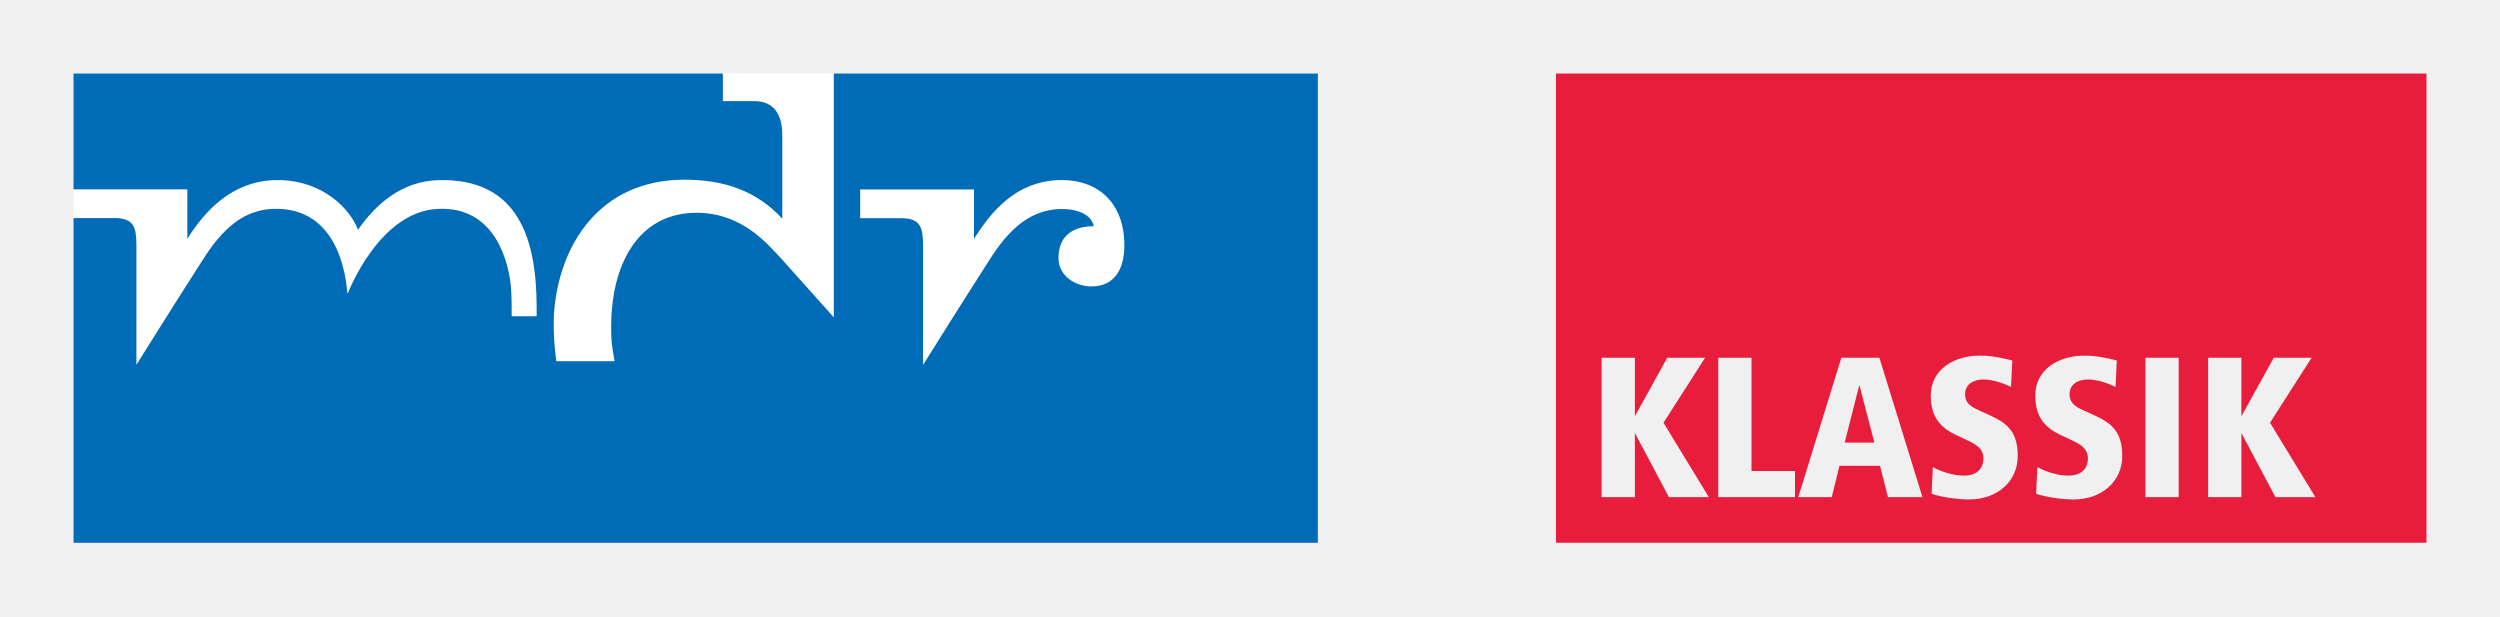
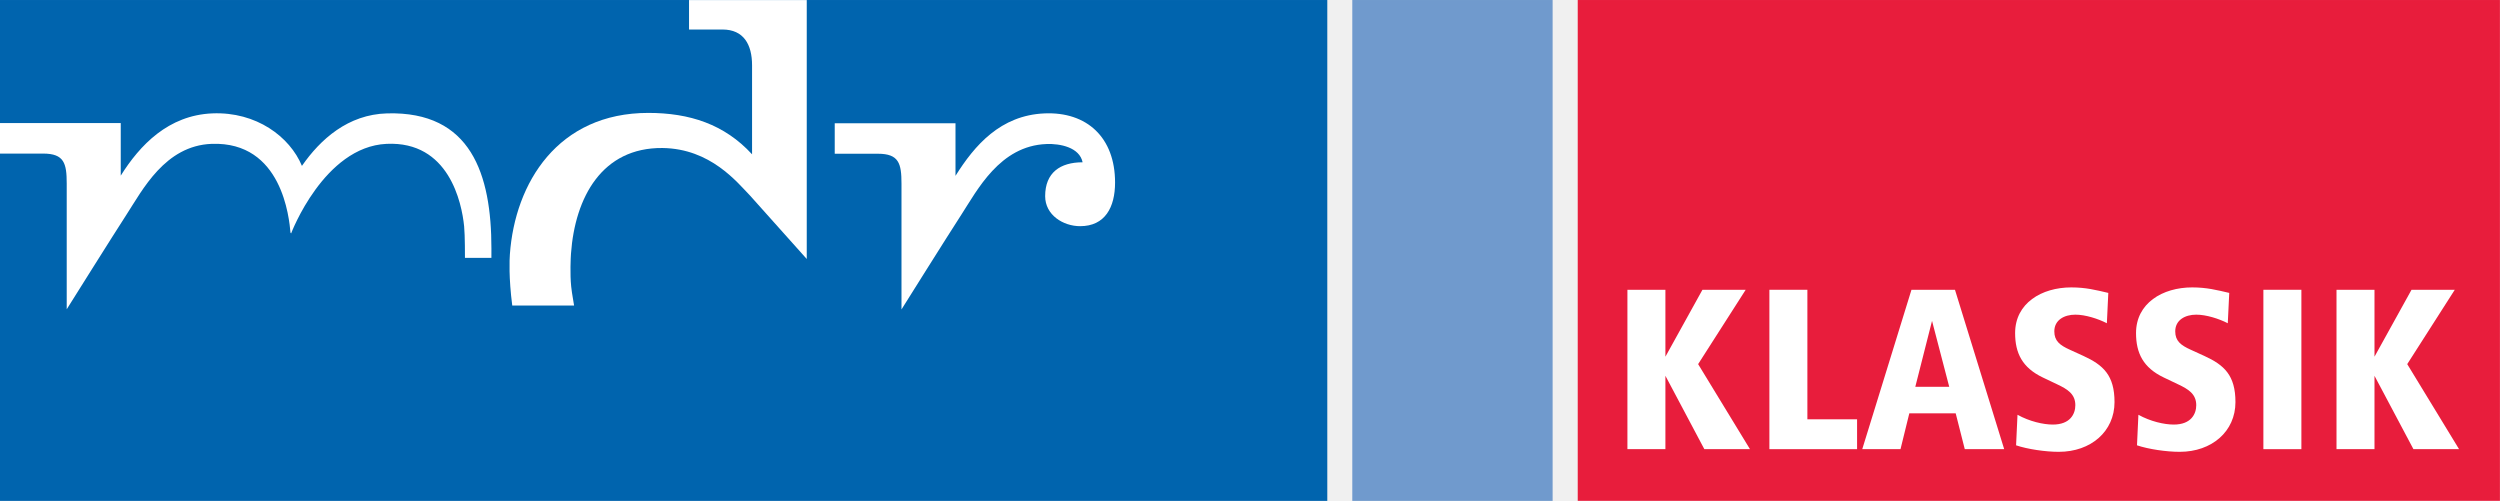
- <svg xmlns="http://www.w3.org/2000/svg" version="1.0" width="602.362" height="148.5" id="svg2203">
-   <defs id="defs2205" />
-   <g id="layer1">
-     <g transform="translate(195.4668,-43.82646)" id="g2216">
-       <polygon points="16500000,3691340 10580600,3691340 10580600,500700 10580600,500700 16500000,500700 " transform="matrix(3.543307e-5,0,0,3.543307e-5,-195.4675,43.80804)" id="polygon2184" style="fill:#ffffff;fill-rule:evenodd" />
-       <path d="m 179.436,61.549 209.744,0 0,113.054 -209.744,0 0,-113.054 0,0 z m 36.839,102.065 -10.929,-17.932 10.023,-15.665 -9.117,0 -7.804,14.105 0,-14.105 -8.009,0 0,33.597 8.009,0 0,-15.461 8.207,15.461 9.621,0 z m 20.752,0 0,-6.296 -10.478,0 0,-27.3 -8.009,0 0,33.597 18.487,0 z m 30.711,0 -10.374,-33.597 -9.169,0 -10.374,33.597 8.06,0 1.863,-7.558 9.772,0 1.911,7.558 8.311,0 z m -11.583,-13.147 -7.154,0 3.527,-13.902 3.627,13.902 z m 34.537,3.223 c 0,-5.642 -2.366,-7.808 -6.548,-9.719 l -2.868,-1.309 c -2.115,-0.958 -3.276,-1.864 -3.276,-3.878 0,-2.371 2.068,-3.528 4.434,-3.528 2.114,0 4.784,0.859 6.647,1.812 l 0.303,-6.396 c -2.617,-0.603 -4.732,-1.157 -7.804,-1.157 -6.249,0 -11.839,3.323 -11.839,9.619 0,4.23 1.512,7.302 5.842,9.368 l 3.072,1.461 c 2.119,1.006 3.779,2.014 3.779,4.381 0,1.812 -1.058,4.082 -4.732,4.082 -2.015,0 -4.936,-0.658 -7.458,-2.066 l -0.299,6.447 c 2.418,0.806 6.145,1.361 9.013,1.361 6.751,0 11.734,-4.281 11.734,-10.478 z m 25.186,0 c 0,-5.642 -2.371,-7.808 -6.548,-9.719 l -2.873,-1.309 c -2.115,-0.958 -3.272,-1.864 -3.272,-3.878 0,-2.371 2.063,-3.528 4.429,-3.528 2.118,0 4.788,0.859 6.65,1.812 l 0.3,-6.396 c -2.617,-0.603 -4.732,-1.157 -7.804,-1.157 -6.245,0 -11.835,3.323 -11.835,9.619 0,4.23 1.509,7.302 5.842,9.368 l 3.072,1.461 c 2.115,1.006 3.775,2.014 3.775,4.381 0,1.812 -1.058,4.082 -4.732,4.082 -2.015,0 -4.936,-0.658 -7.454,-2.066 l -0.303,6.447 c 2.417,0.806 6.144,1.361 9.017,1.361 6.748,0 11.736,-4.281 11.736,-10.478 z m 5.59,9.924 8.008,0 0,-33.597 -8.008,0 0,33.597 z m 40.946,0 -10.928,-17.932 10.022,-15.665 -9.117,0 -7.809,14.105 0,-14.105 -8.008,0 0,33.597 8.008,0 0,-15.461 8.212,15.461 9.62,0 z" id="path2186" style="fill:#e81d3c;fill-rule:evenodd" />
-       <rect width="299.813" height="113.054" x="-177.751" y="61.549" id="rect2188" style="fill:#ffffff;fill-rule:evenodd" />
-       <path d="m -177.751,61.549 156.457,0 0,6.642 7.593,0 c 4.82,0 6.72,3.415 6.72,8.112 l 0,20.212 c -6.282,-6.833 -14.218,-9.396 -23.562,-9.396 -20.51,0 -30.267,15.848 -31.431,32.12 -0.077,1.108 -0.289,5.196 0.543,11.62 l 14.039,0 c 0,-0.255 -0.491,-2.624 -0.66,-4.315 -0.295,-2.892 -0.108,-6.556 -0.043,-7.452 0.915,-12.86 7.084,-24.129 20.763,-24.001 10.952,0.14 16.988,7.828 19.908,10.821 l 12.856,14.375 0,-58.737 116.629,0 0,113.054 -299.813,0 0,-78.24 9.816,0 c 4.764,0 5.34,2.212 5.34,6.776 l 0,28.572 c 0,0 10.7,-17.076 13.58,-21.497 3.597,-5.515 8.735,-15.668 19.332,-16.06 16.024,-0.587 17.611,16.936 17.9,20.177 l 0.144,0.144 c 0,0 7.444,-19.644 21.651,-20.321 14.188,-0.676 17.095,13.368 17.628,18.725 0.213,2.1 0.185,7.156 0.185,7.156 l 6.008,0 c 0.019,0 0.003,-2.108 0.003,-2.108 0,-16.86 -4.608,-31.216 -23.68,-30.696 -8.895,0.248 -15.156,5.891 -19.339,11.931 -2.745,-6.627 -10.365,-12.348 -20.356,-11.931 -9.989,0.42 -16.457,7.216 -20.789,14.14 l 0,-11.928 -27.424,0 0,-27.894 0,0 z M 59.854,94.191 c 3.116,-0.116 7.512,0.741 8.219,4.144 -5.099,0 -8.504,2.368 -8.504,7.696 0,4.293 4.108,6.809 7.936,6.809 5.668,0 7.937,-4.293 7.937,-9.917 0,-10.208 -6.385,-16.092 -16.017,-15.691 -9.992,0.42 -15.883,7.252 -20.216,14.175 l 0,-11.928 -27.423,0 0,6.92 9.816,0 c 4.76,0 5.339,2.209 5.339,6.777 l 0,28.568 c 0,0 10.7,-17.076 13.58,-21.492 3.592,-5.516 8.732,-15.668 19.333,-16.06 z" id="path2190" style="fill:#006cb8;fill-opacity:1;fill-rule:evenodd" />
-       <polygon points="10401400,500700 9134450,500700 9134450,3691340 9134450,3691340 10401400,3691340 " transform="matrix(3.543307e-5,0,0,3.543307e-5,-195.4675,43.80804)" id="polygon2192" style="fill:#6795ce;fill-rule:nonzero" />
+ <svg xmlns="http://www.w3.org/2000/svg" xml:space="preserve" height="120.21" viewBox="0 0 600 120.207" width="600" version="1.1">
+   <g transform="matrix(1.3333 0 0 -1.3333 -192.37 201.21)">
+     <path d="m428.28 60.759h166v90.151h-166z" fill="#e81d3c" />
+     <path d="m387.7 60.75h36.06v90.16h-36.06z" fill="#709acd" />
+     <path d="m144.28 60.75h238.92v90.16h-238.92z" fill="#0064ae" />
+     <g fill="#fff">
+       <path d="m198.63 121.05c-2.174 5.245-8.216 9.784-16.133 9.453-7.922-0.335-13.047-5.72-16.481-11.208v9.459h-21.743v-5.487h7.779c3.779 0 4.238-1.757 4.238-5.373v-22.653s8.485 13.539 10.763 17.043c2.85 4.37 6.923 12.423 15.329 12.733 12.701 0.465 13.96-13.43 14.189-15.994l0.115-0.119s5.9 15.58 17.163 16.113c11.251 0.54 13.554-10.6 13.979-14.848 0.165-1.664 0.146-5.67 0.146-5.67h4.762c0.015 0 0.003 1.673 0.003 1.673 0 13.366-3.652 24.748-18.776 24.332-7.049-0.192-12.014-4.673-15.333-9.453" />
+       <path d="m247.62 95.91c0 0.21-0.391 2.083-0.521 3.422-0.237 2.297-0.087 5.205-0.038 5.912 0.725 10.191 5.615 19.125 16.461 19.026 8.684-0.109 13.468-6.204 15.787-8.58l10.191-11.396v46.609h-21.19v-5.303h6.023c3.82 0 5.323-2.714 5.323-6.436v-16.029c-4.979 5.423-11.266 7.453-18.679 7.453-16.26 0-23.995-12.565-24.916-25.463-0.062-0.88-0.228-4.119 0.428-9.216h11.133" />
+       <path d="m332.64 124.99c2.475 0.09 5.957-0.592 6.517-3.29-4.043 0-6.743-1.872-6.743-6.096 0-3.407 3.261-5.404 6.296-5.404 4.49 0 6.288 3.404 6.288 7.859 0 8.095-5.059 12.764-12.692 12.442-7.921-0.335-12.597-5.749-16.031-11.242v9.468h-21.739v-5.488h7.779c3.776 0 4.238-1.757 4.238-5.372v-22.657s8.482 13.538 10.764 17.042c2.849 4.372 6.923 12.422 15.324 12.733" />
+       <path d="m451.07 70.061-7.008 13.206v-13.206h-6.838v28.69h6.838v-12.046l6.666 12.046h7.786l-8.561-13.382 9.333-15.308h-8.216" />
+       <path d="m462.78 70.061v28.69h6.838v-23.315h8.945v-5.375h-15.783" />
+       <path d="m497.95 70.061-1.636 6.453h-8.347l-1.586-6.453h-6.886l8.859 28.69h7.83l8.86-28.69zm-5.894 23.094-3.013-11.87h6.109l-3.096 11.87" />
+       <path d="m514.88 69.582c-2.449 0-5.631 0.479-7.695 1.171l0.256 5.501c2.151-1.202 4.645-1.765 6.362-1.765 3.143 0 4.048 1.939 4.048 3.485 0 2.017-1.421 2.881-3.227 3.738l-2.624 1.251c-3.697 1.765-4.989 4.386-4.989 8 0 5.377 4.776 8.216 10.109 8.216 2.623 0 4.433-0.473 6.665-0.992l-0.258-5.461c-1.59 0.818-3.87 1.546-5.675 1.546-2.02 0-3.785-0.982-3.785-3.005 0-1.724 0.992-2.496 2.797-3.31l2.45-1.116c3.568-1.639 5.59-3.487 5.59-8.311 0-5.283-4.259-8.947-10.023-8.947" />
+       <path d="m536.65 69.582c-2.452 0-5.636 0.479-7.701 1.171l0.255 5.501c2.154-1.202 4.647-1.765 6.37-1.765 3.14 0 4.042 1.939 4.042 3.485 0 2.017-1.42 2.881-3.226 3.738l-2.622 1.251c-3.699 1.765-4.992 4.386-4.992 8 0 5.377 4.773 8.216 10.108 8.216 2.624 0 4.432-0.473 6.671-0.992l-0.263-5.461c-1.586 0.818-3.872 1.546-5.676 1.546-2.022 0-3.782-0.982-3.782-3.005 0-1.724 0.989-2.496 2.793-3.31l2.449-1.116c3.574-1.639 5.596-3.487 5.596-8.311 0-5.283-4.26-8.947-10.022-8.947" />
+       <path d="m551.7 70.061h6.841v28.69h-6.841z" />
+       <path d="m578.71 70.061-7.01 13.206v-13.206h-6.837v28.69h6.837v-12.046l6.666 12.046h7.787l-8.559-13.382 9.33-15.308h-8.214" />
    </g>
  </g>
</svg>
